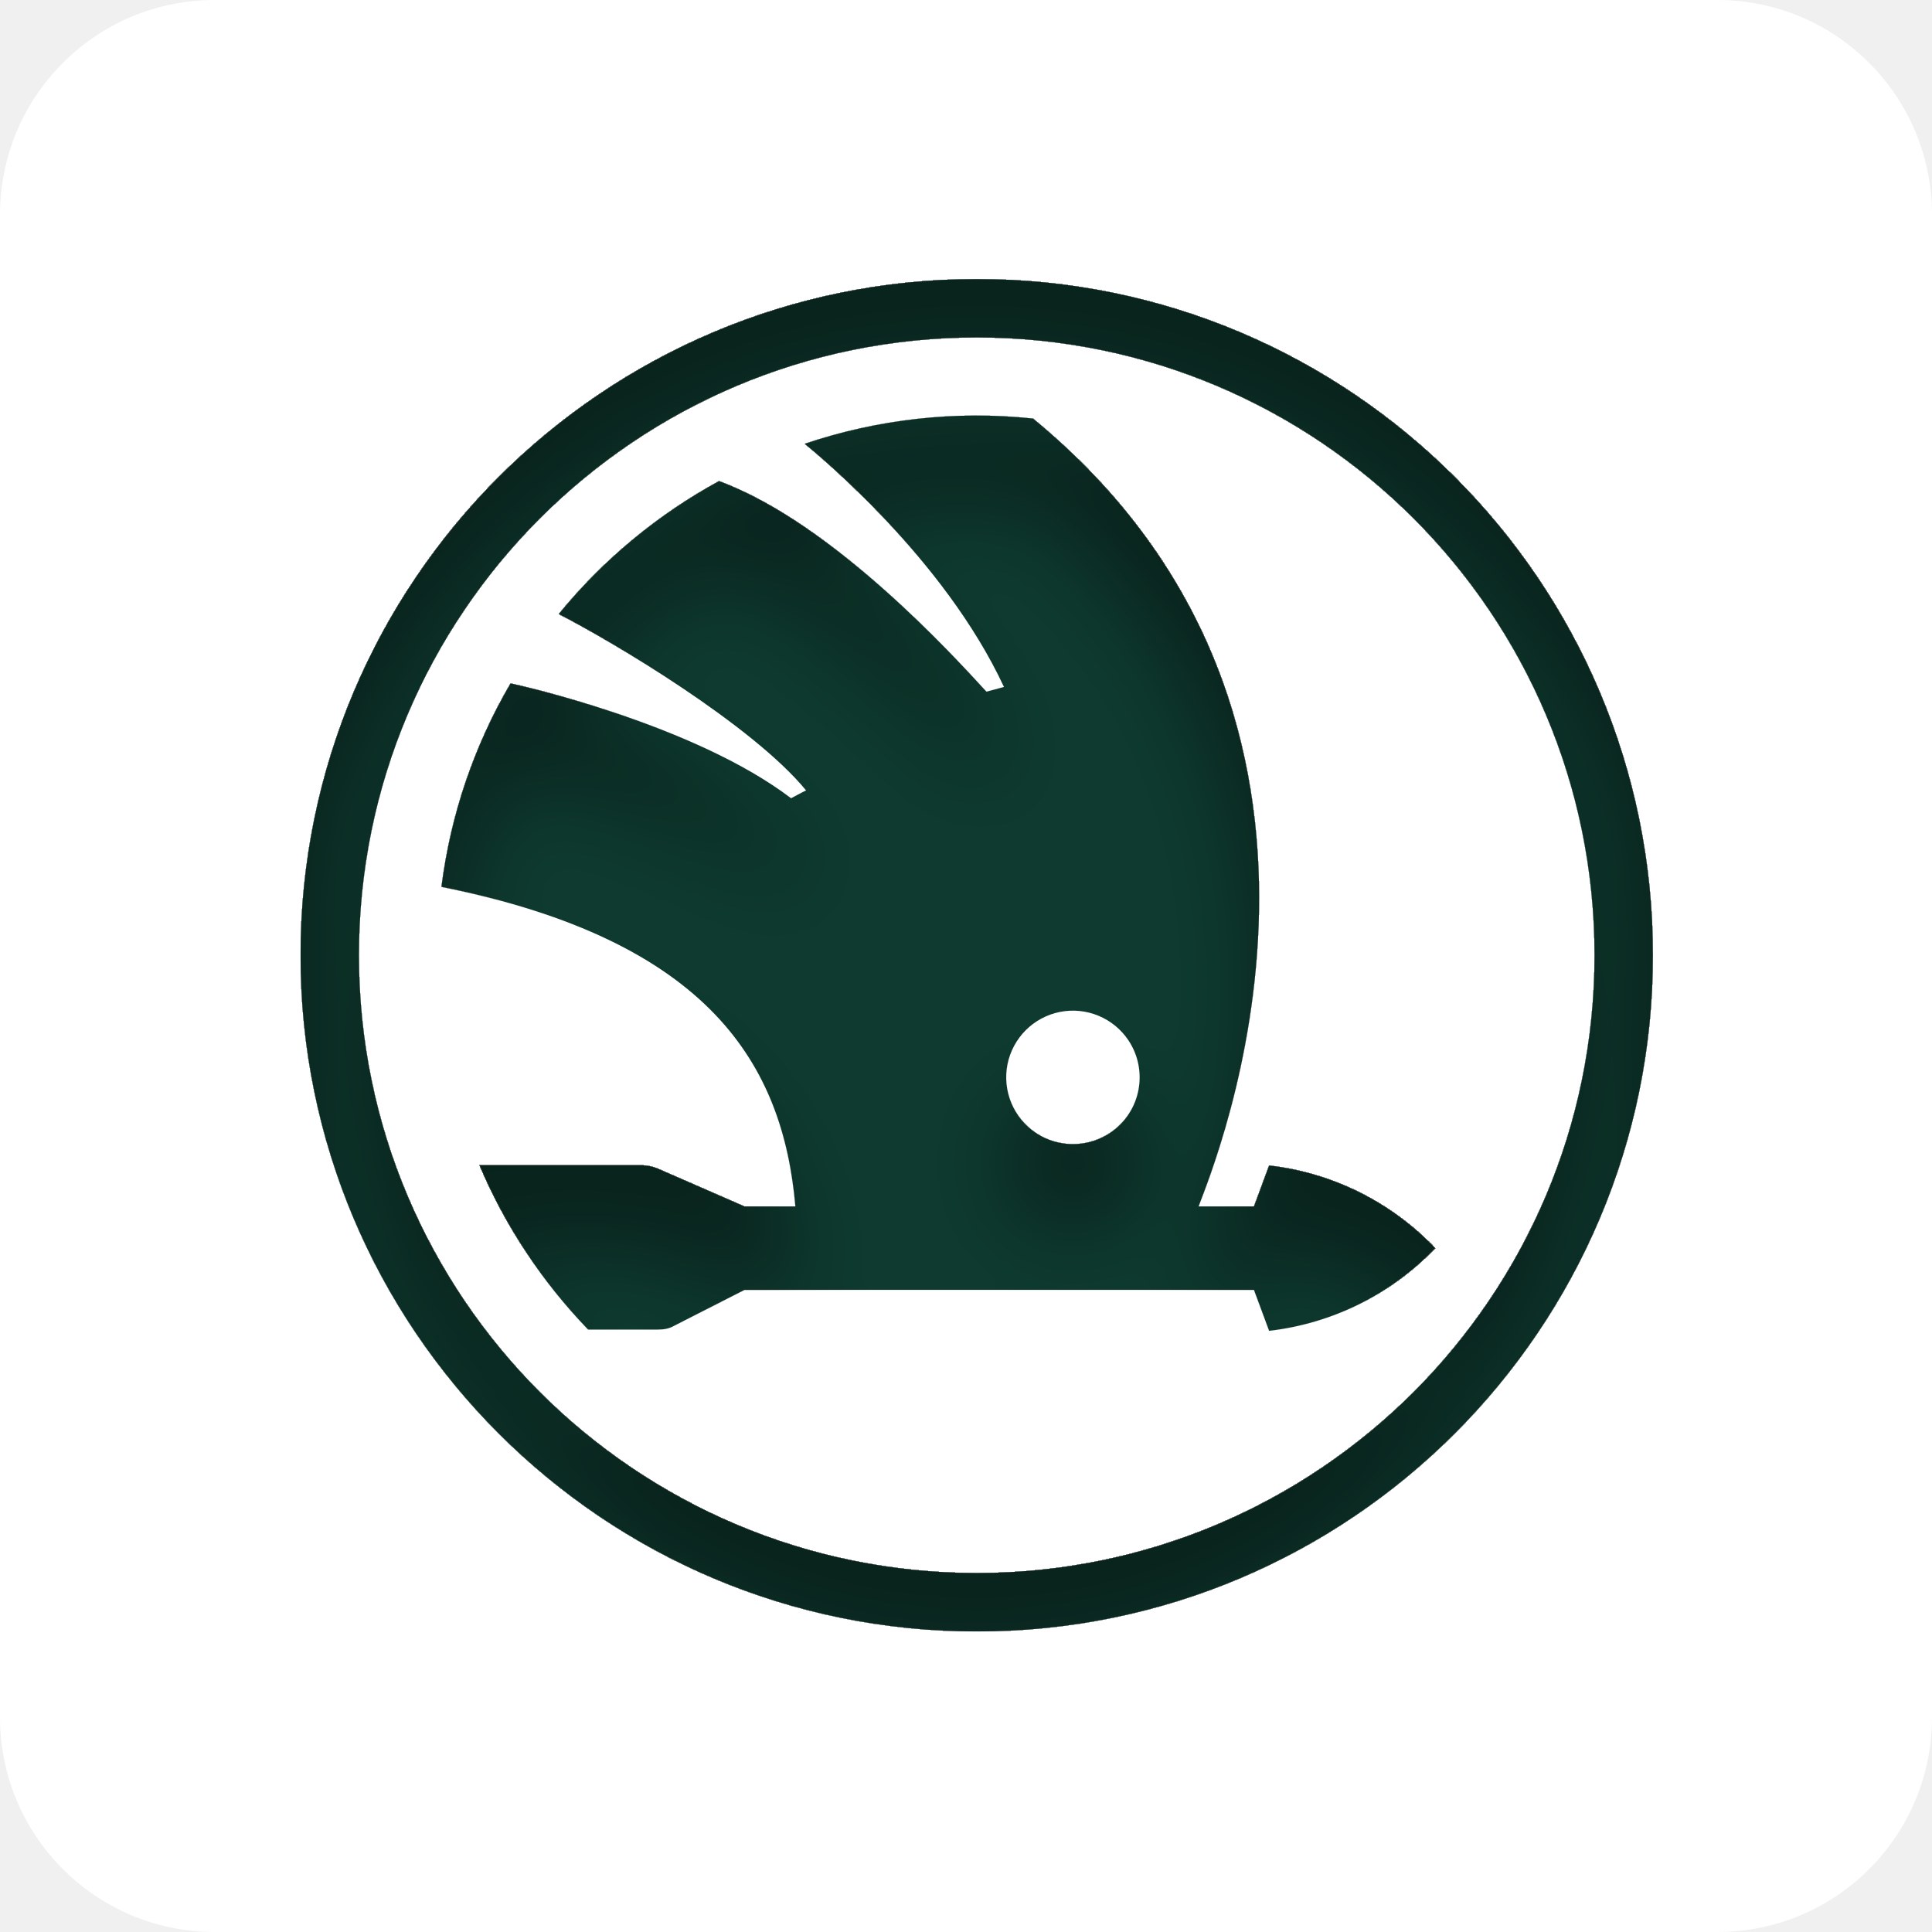
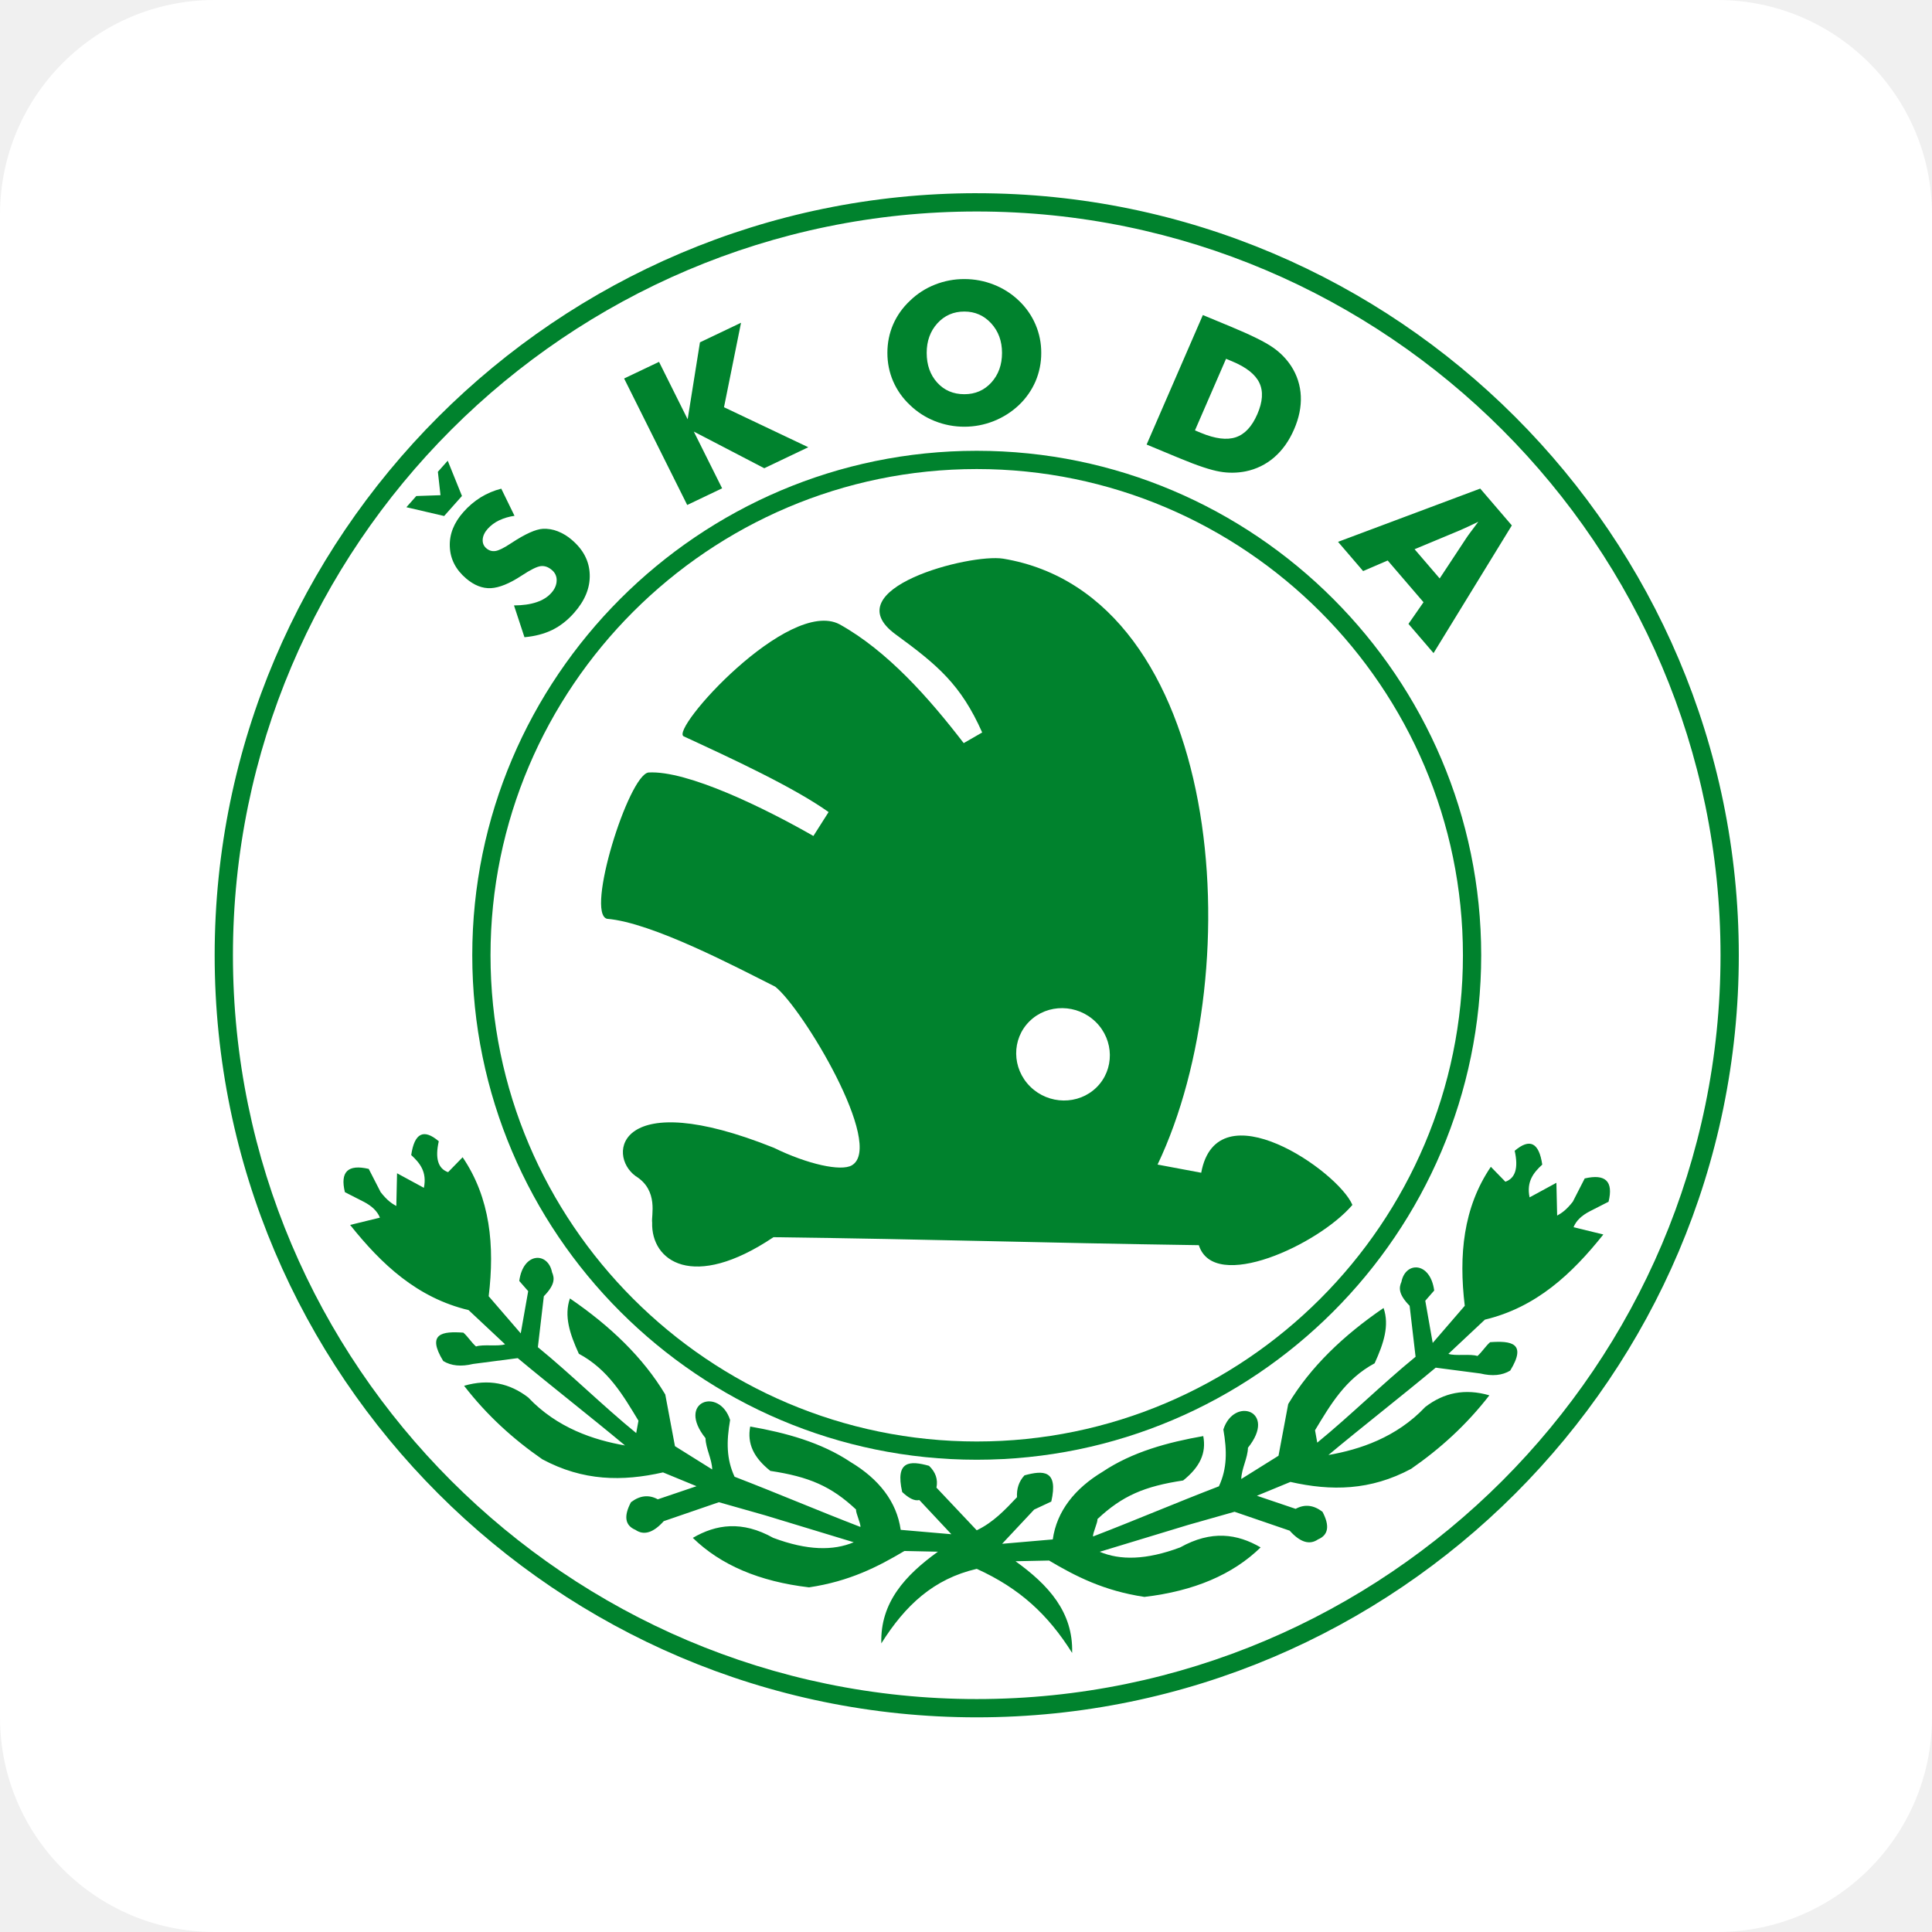
<svg xmlns="http://www.w3.org/2000/svg" width="90" height="90" viewBox="0 0 90 90" fill="none">
  <rect width="90" height="90" rx="10" fill="white" />
-   <g clip-path="url(#clip0_947_1759)" filter="url(#filter0_i_947_1759)">
-     <path d="M45.5 13C28.103 13 14 27.103 14 44.5C14 61.897 28.103 76 45.5 76C62.897 76 77 61.897 77 44.5C77 27.103 62.897 13 45.5 13ZM45.5 73.279C29.606 73.279 16.721 60.394 16.721 44.5C16.721 28.606 29.606 15.72 45.5 15.72C61.394 15.72 74.279 28.606 74.279 44.5C74.279 60.394 61.394 73.279 45.5 73.279ZM59.121 54.294L58.415 56.201H55.832C56.522 54.34 65.225 33.579 48.124 19.498C44.535 19.118 40.905 19.519 37.485 20.675C38.055 21.134 43.979 25.997 46.77 32.002L45.952 32.222C44.413 30.546 38.823 24.391 33.496 22.41C30.63 23.973 28.094 26.076 26.029 28.605C28.53 29.884 35.067 33.788 37.551 36.821C37.409 36.885 36.851 37.186 36.851 37.186C32.294 33.722 24.198 31.925 23.785 31.836C22.083 34.745 20.988 37.968 20.565 41.311C33.101 43.835 36.477 49.637 37.054 56.201H34.68L30.599 54.422C30.387 54.342 30.163 54.295 29.937 54.283H22.339C23.542 57.122 25.256 59.716 27.396 61.936H30.634C30.913 61.936 31.157 61.901 31.401 61.761L34.68 60.087H58.415L59.121 61.994C62.07 61.654 64.807 60.292 66.856 58.144C64.807 55.996 62.07 54.634 59.121 54.294ZM48.254 52.775C47.743 52.433 47.344 51.947 47.109 51.379C46.874 50.811 46.812 50.186 46.931 49.583C47.052 48.98 47.348 48.426 47.783 47.991C48.218 47.556 48.772 47.26 49.375 47.139C49.978 47.02 50.603 47.082 51.171 47.317C51.739 47.552 52.225 47.951 52.567 48.462C53.38 49.679 53.24 51.329 52.181 52.389C51.122 53.447 49.472 53.589 48.254 52.775Z" fill="#0E3A2F" />
-   </g>
-   <defs>
-     <filter id="filter0_i_947_1759" x="14" y="13" width="63" height="67" filterUnits="userSpaceOnUse" color-interpolation-filters="sRGB">
-       <feFlood flood-opacity="0" result="BackgroundImageFix" />
-       <feBlend mode="normal" in="SourceGraphic" in2="BackgroundImageFix" result="shape" />
-       <feColorMatrix in="SourceAlpha" type="matrix" values="0 0 0 0 0 0 0 0 0 0 0 0 0 0 0 0 0 0 127 0" result="hardAlpha" />
-       <feOffset dy="4" />
-       <feGaussianBlur stdDeviation="2" />
-       <feComposite in2="hardAlpha" operator="arithmetic" k2="-1" k3="1" />
-       <feColorMatrix type="matrix" values="0 0 0 0 0 0 0 0 0 0 0 0 0 0 0 0 0 0 0.4 0" />
-       <feBlend mode="normal" in2="shape" result="effect1_innerShadow_947_1759" />
-     </filter>
-     <clipPath id="clip0_947_1759">
-       <rect width="63" height="63" fill="white" transform="translate(14 13)" />
-     </clipPath>
-   </defs>
+   <path d="M45.5 9.001H45.5C55.277 9.001 64.152 12.988 70.582 19.419C77.013 25.849 81 34.723 81 44.499V44.502C81 54.277 77.013 63.153 70.582 69.583C64.151 76.013 55.278 80 45.502 80H45.5C35.723 80 26.848 76.013 20.417 69.582C13.987 63.152 10.001 54.278 10 44.502V44.499C10 34.723 13.987 25.848 20.418 19.417C26.848 12.987 35.723 9 45.499 9H45.5V9.001ZM45.5 9.852H45.498C35.957 9.852 27.295 13.744 21.019 20.02C14.742 26.297 10.851 34.959 10.851 44.5V44.503C10.851 54.043 14.742 62.705 21.019 68.981C27.295 75.258 35.957 79.149 45.499 79.149H45.501C55.042 79.149 63.704 75.258 69.981 68.982C76.256 62.705 80.148 54.043 80.149 44.502V44.499C80.148 34.958 76.257 26.297 69.981 20.02C63.704 13.744 55.042 9.852 45.5 9.852Z" fill="#00822D" />
+   <path fill-rule="evenodd" clip-rule="evenodd" d="M18.931 23.628L19.393 23.107L20.52 23.068L20.398 21.978L20.857 21.462L21.52 23.104L20.69 24.038L18.931 23.628ZM32.013 23.524L29.074 17.632L30.7 16.857L32.034 19.532L32.606 15.948L34.52 15.035L33.727 18.97L37.653 20.834L35.603 21.812L32.32 20.104L33.639 22.748L32.013 23.524ZM44.924 18.364C45.431 18.364 45.849 18.183 46.181 17.819C46.512 17.453 46.678 16.993 46.678 16.439C46.678 15.89 46.51 15.431 46.174 15.063C45.838 14.697 45.421 14.513 44.923 14.513C44.417 14.513 43.998 14.697 43.666 15.062C43.335 15.427 43.169 15.887 43.169 16.439C43.169 17 43.332 17.461 43.658 17.822C43.986 18.184 44.408 18.364 44.924 18.364ZM48.505 16.439C48.508 16.893 48.417 17.344 48.239 17.764C48.059 18.179 47.796 18.556 47.465 18.87C47.127 19.19 46.729 19.443 46.293 19.616C45.853 19.79 45.397 19.878 44.923 19.878C44.452 19.879 43.985 19.79 43.548 19.616C43.116 19.445 42.722 19.191 42.391 18.87C42.054 18.556 41.787 18.178 41.605 17.759C41.427 17.345 41.338 16.905 41.338 16.439C41.338 15.969 41.427 15.529 41.605 15.115C41.785 14.702 42.046 14.332 42.391 14.008C42.722 13.686 43.115 13.432 43.548 13.261C43.985 13.087 44.452 12.998 44.923 13C45.4 13 45.858 13.087 46.299 13.261C46.734 13.432 47.131 13.686 47.465 14.008C47.797 14.323 48.061 14.701 48.239 15.119C48.418 15.537 48.508 15.986 48.505 16.439ZM55.666 20.049L55.947 20.166C56.608 20.44 57.149 20.509 57.568 20.369C57.986 20.23 58.32 19.872 58.571 19.294C58.822 18.717 58.855 18.231 58.667 17.836C58.48 17.441 58.056 17.105 57.395 16.831L57.114 16.714L55.666 20.049ZM53.414 20.709L56.034 14.676L57.319 15.209C58.277 15.607 58.937 15.932 59.296 16.186C59.637 16.42 59.928 16.717 60.152 17.06C60.423 17.479 60.576 17.959 60.597 18.454C60.619 18.954 60.514 19.472 60.282 20.004C60.051 20.537 59.743 20.971 59.36 21.303C58.982 21.632 58.522 21.858 58.026 21.958C57.627 22.037 57.217 22.041 56.817 21.969C56.397 21.896 55.785 21.694 54.983 21.36L54.699 21.243L53.414 20.709ZM62.331 25.241L68.955 22.76L70.427 24.476L66.78 30.424L65.612 29.063L66.313 28.054L64.644 26.11L63.5 26.603L62.331 25.241ZM65.897 25.585L67.066 26.946L68.321 25.044C68.359 24.987 68.422 24.897 68.514 24.775L68.865 24.306C68.712 24.381 68.568 24.45 68.427 24.515C68.289 24.581 68.156 24.641 68.024 24.698L65.897 25.585ZM23.944 28.203C24.355 28.201 24.706 28.151 24.994 28.053C25.283 27.957 25.513 27.812 25.685 27.618C25.845 27.438 25.927 27.247 25.931 27.048C25.936 26.954 25.918 26.861 25.88 26.775C25.841 26.69 25.783 26.614 25.709 26.554C25.541 26.41 25.367 26.35 25.187 26.373C25.007 26.396 24.711 26.543 24.3 26.814C23.736 27.185 23.257 27.379 22.864 27.399C22.472 27.417 22.089 27.267 21.716 26.95C21.233 26.54 20.977 26.046 20.954 25.468C20.929 24.893 21.142 24.353 21.591 23.849C21.823 23.585 22.093 23.355 22.393 23.168C22.689 22.986 23.013 22.85 23.351 22.764L23.968 24.029C23.717 24.063 23.473 24.135 23.245 24.243C23.046 24.338 22.867 24.471 22.719 24.634C22.575 24.797 22.497 24.962 22.486 25.131C22.475 25.299 22.533 25.438 22.656 25.542C22.784 25.651 22.925 25.692 23.08 25.668C23.235 25.644 23.46 25.533 23.756 25.339L23.828 25.293C24.468 24.872 24.956 24.652 25.292 24.634C25.526 24.623 25.76 24.662 25.978 24.748C26.22 24.843 26.443 24.978 26.637 25.148C27.174 25.604 27.453 26.143 27.472 26.764C27.492 27.387 27.247 27.984 26.736 28.558C26.43 28.904 26.09 29.166 25.721 29.348C25.349 29.527 24.919 29.641 24.431 29.684L23.944 28.203ZM45.501 73.083C47.511 73.995 48.831 75.226 49.944 77C50.001 75.092 48.827 73.822 47.307 72.729C47.828 72.718 48.349 72.706 48.869 72.696C50.106 73.43 51.424 74.107 53.311 74.39C55.625 74.118 57.429 73.349 58.725 72.084C57.638 71.451 56.435 71.27 54.977 72.084C53.383 72.68 52.175 72.686 51.229 72.288C52.605 71.87 53.982 71.451 55.358 71.034C56.075 70.83 56.794 70.626 57.51 70.424C58.366 70.718 59.222 71.011 60.078 71.304C60.564 71.847 61.004 71.983 61.397 71.712C61.883 71.508 61.953 71.078 61.606 70.424C61.189 70.106 60.773 70.061 60.356 70.288L58.551 69.678L60.113 69.034C62.011 69.463 63.838 69.442 65.736 68.424C67.083 67.49 68.309 66.383 69.38 65C68.237 64.668 67.26 64.878 66.395 65.542C65.045 66.971 63.326 67.529 61.883 67.78C63.468 66.457 65.296 65.034 66.881 63.711L68.964 63.983C69.519 64.118 69.982 64.073 70.352 63.847C71.143 62.554 70.389 62.455 69.415 62.524C69.195 62.717 69.044 62.976 68.825 63.168C68.501 63.056 67.796 63.18 67.472 63.068C67.934 62.638 68.71 61.903 69.172 61.474C71.562 60.903 73.227 59.344 74.69 57.507C74.227 57.394 73.764 57.281 73.302 57.168C73.417 56.874 73.671 56.626 74.066 56.423L74.933 55.981C75.165 55.032 74.794 54.671 73.822 54.896L73.267 55.981C72.965 56.366 72.746 56.513 72.538 56.626C72.527 56.116 72.514 55.608 72.503 55.099L71.254 55.778C71.101 55.043 71.437 54.625 71.844 54.252C71.693 53.224 71.265 53.01 70.56 53.608C70.739 54.405 70.594 54.886 70.126 55.049L69.449 54.354C68.16 56.257 67.951 58.472 68.234 60.829L66.741 62.559L66.395 60.593L66.811 60.117C66.626 58.759 65.47 58.758 65.285 59.711C65.167 59.98 65.132 60.284 65.666 60.829C65.759 61.62 65.851 62.412 65.943 63.203C64.405 64.458 62.901 65.948 61.363 67.204C61.339 67.09 61.282 66.74 61.259 66.627C61.978 65.437 62.667 64.245 64.035 63.508C64.464 62.568 64.73 61.743 64.452 60.931C62.581 62.21 61.048 63.674 60.01 65.406C59.859 66.208 59.708 67.011 59.558 67.814C58.979 68.175 58.401 68.536 57.823 68.898C57.834 68.412 58.124 67.926 58.135 67.441C59.51 65.728 57.487 65.041 56.989 66.592C57.164 67.598 57.164 68.412 56.782 69.238C54.757 70.016 52.941 70.797 50.916 71.576C50.905 71.406 51.136 70.933 51.125 70.763C52.282 69.678 53.312 69.238 55.116 68.966C55.891 68.344 56.203 67.7 56.053 66.898C54.396 67.189 52.748 67.635 51.367 68.558C50.072 69.338 49.229 70.389 49.042 71.712C48.256 71.779 47.469 71.847 46.682 71.916C47.179 71.384 47.676 70.853 48.175 70.322C48.441 70.197 48.707 70.073 48.973 69.949C49.312 68.465 48.593 68.489 47.724 68.728C47.457 69.015 47.354 69.366 47.376 69.745C46.821 70.334 46.266 70.921 45.5 71.287L43.624 69.3C43.7 68.915 43.585 68.576 43.277 68.283C42.407 68.043 41.689 68.02 42.028 69.505C42.315 69.772 42.587 69.938 42.826 69.877C43.323 70.409 43.821 70.939 44.318 71.47C43.531 71.403 42.745 71.335 41.958 71.266C41.772 69.944 40.929 68.893 39.633 68.114C38.253 67.19 36.604 66.744 34.948 66.453C34.797 67.255 35.11 67.899 35.885 68.52C37.688 68.792 38.719 69.233 39.876 70.317C39.864 70.487 40.096 70.962 40.084 71.132C38.059 70.352 36.243 69.572 34.219 68.792C33.837 67.967 33.837 67.153 34.011 66.148C33.514 64.596 31.491 65.283 32.865 66.995C32.877 67.481 33.166 67.967 33.178 68.453C32.599 68.092 32.021 67.73 31.442 67.368L30.991 64.961C29.953 63.229 28.42 61.765 26.549 60.486C26.27 61.298 26.536 62.123 26.965 63.063C28.333 63.799 29.021 64.992 29.742 66.182C29.718 66.295 29.661 66.645 29.637 66.758C28.099 65.504 26.595 64.012 25.056 62.757L25.334 60.384C25.868 59.839 25.833 59.535 25.716 59.266C25.53 58.314 24.374 58.314 24.189 59.672L24.605 60.147L24.258 62.114L22.765 60.384C23.049 58.027 22.84 55.812 21.551 53.909C21.325 54.14 21.099 54.372 20.874 54.604C20.406 54.441 20.261 53.96 20.44 53.164C19.735 52.565 19.307 52.779 19.156 53.807C19.563 54.179 19.898 54.597 19.746 55.333C19.33 55.107 18.913 54.881 18.496 54.655L18.462 56.18C18.255 56.068 18.035 55.921 17.733 55.536C17.548 55.175 17.363 54.813 17.177 54.452C16.206 54.225 15.836 54.587 16.067 55.536C16.356 55.684 16.645 55.831 16.934 55.978C17.328 56.18 17.582 56.429 17.698 56.723L16.31 57.062C17.773 58.898 19.438 60.459 21.828 61.029C22.291 61.458 23.066 62.193 23.528 62.622C23.204 62.735 22.499 62.611 22.175 62.724C21.955 62.532 21.805 62.272 21.585 62.08C20.611 62.01 19.857 62.11 20.648 63.402C21.017 63.627 21.48 63.673 22.036 63.538C22.73 63.447 23.424 63.357 24.118 63.267C25.703 64.588 27.531 66.013 29.116 67.335C27.673 67.084 25.954 66.526 24.604 65.097C23.74 64.433 22.762 64.224 21.619 64.555C22.689 65.939 23.916 67.046 25.263 67.979C27.161 68.997 28.988 69.019 30.886 68.59L32.447 69.233C31.846 69.436 31.244 69.64 30.643 69.844C30.226 69.617 29.81 69.662 29.393 69.979C29.046 70.633 29.115 71.063 29.602 71.267C29.995 71.538 30.435 71.403 30.92 70.861C31.776 70.566 32.633 70.272 33.489 69.979L35.64 70.589C37.017 71.007 38.393 71.426 39.77 71.844C38.824 72.242 37.616 72.236 36.022 71.64C34.565 70.826 33.361 71.007 32.274 71.64C33.57 72.904 35.374 73.674 37.688 73.945C39.575 73.664 40.894 72.986 42.131 72.251C42.651 72.262 43.172 72.273 43.692 72.284C42.173 73.377 40.999 74.648 41.055 76.556C42.17 74.781 43.49 73.549 45.501 73.083Z" fill="#00822D" />
+   <path fill-rule="evenodd" clip-rule="evenodd" d="M63 56.13C62.34 54.555 56.692 50.65 55.957 54.631L53.924 54.25C58.298 45.065 56.972 27.726 46.734 26.025C45.174 25.773 38.815 27.431 41.723 29.553C43.686 30.986 44.766 31.898 45.754 34.122L44.893 34.617C43.267 32.503 41.337 30.322 39.11 29.083C36.727 27.827 31.163 34.018 31.855 34.304C34.082 35.333 36.959 36.663 38.599 37.829L37.891 38.943C35.632 37.65 32.022 35.878 30.207 35.986C29.276 36.118 27.264 42.551 28.279 42.801C30.377 42.973 34.306 45.056 36.111 45.962C37.376 46.952 41.241 53.37 39.682 54.285C39.182 54.579 37.623 54.239 36.046 53.467C28.796 50.563 28.246 53.793 29.608 54.786C30.701 55.458 30.327 56.645 30.38 56.948C30.323 58.742 32.272 60.157 36.032 57.633C43.742 57.733 48.126 57.892 55.846 58.005C56.556 60.239 61.426 57.98 63 56.13ZM51.046 47.609C51.906 48.456 51.922 49.824 51.081 50.654C50.24 51.483 48.853 51.468 47.993 50.619C47.133 49.771 47.117 48.403 47.959 47.575C48.799 46.745 50.186 46.761 51.046 47.609Z" fill="#00822D" />
+   <path d="M45.5 21H45.501C51.973 21 57.848 23.639 62.104 27.896C66.36 32.153 68.999 38.027 69 44.498V44.501C68.999 50.972 66.36 56.847 62.103 61.104C57.847 65.36 51.972 68 45.502 68H45.499C39.028 68 33.152 65.36 28.896 61.103C24.64 56.847 22.001 50.972 22 44.502V44.499C22 38.027 24.64 32.153 28.896 27.896C33.153 23.639 39.027 21 45.498 21H45.5ZM45.501 21.85H45.498C39.262 21.851 33.6 24.395 29.497 28.497C25.395 32.6 22.85 38.262 22.85 44.499V44.502C22.85 50.738 25.394 56.4 29.497 60.503C33.6 64.606 39.262 67.15 45.499 67.15H45.501C51.738 67.15 57.399 64.606 61.502 60.503C65.605 56.4 68.149 50.738 68.149 44.501V44.498C68.148 38.262 65.606 32.6 61.503 28.497C57.4 24.395 51.738 21.85 45.501 21.85Z" fill="#00822D" />
</svg>
